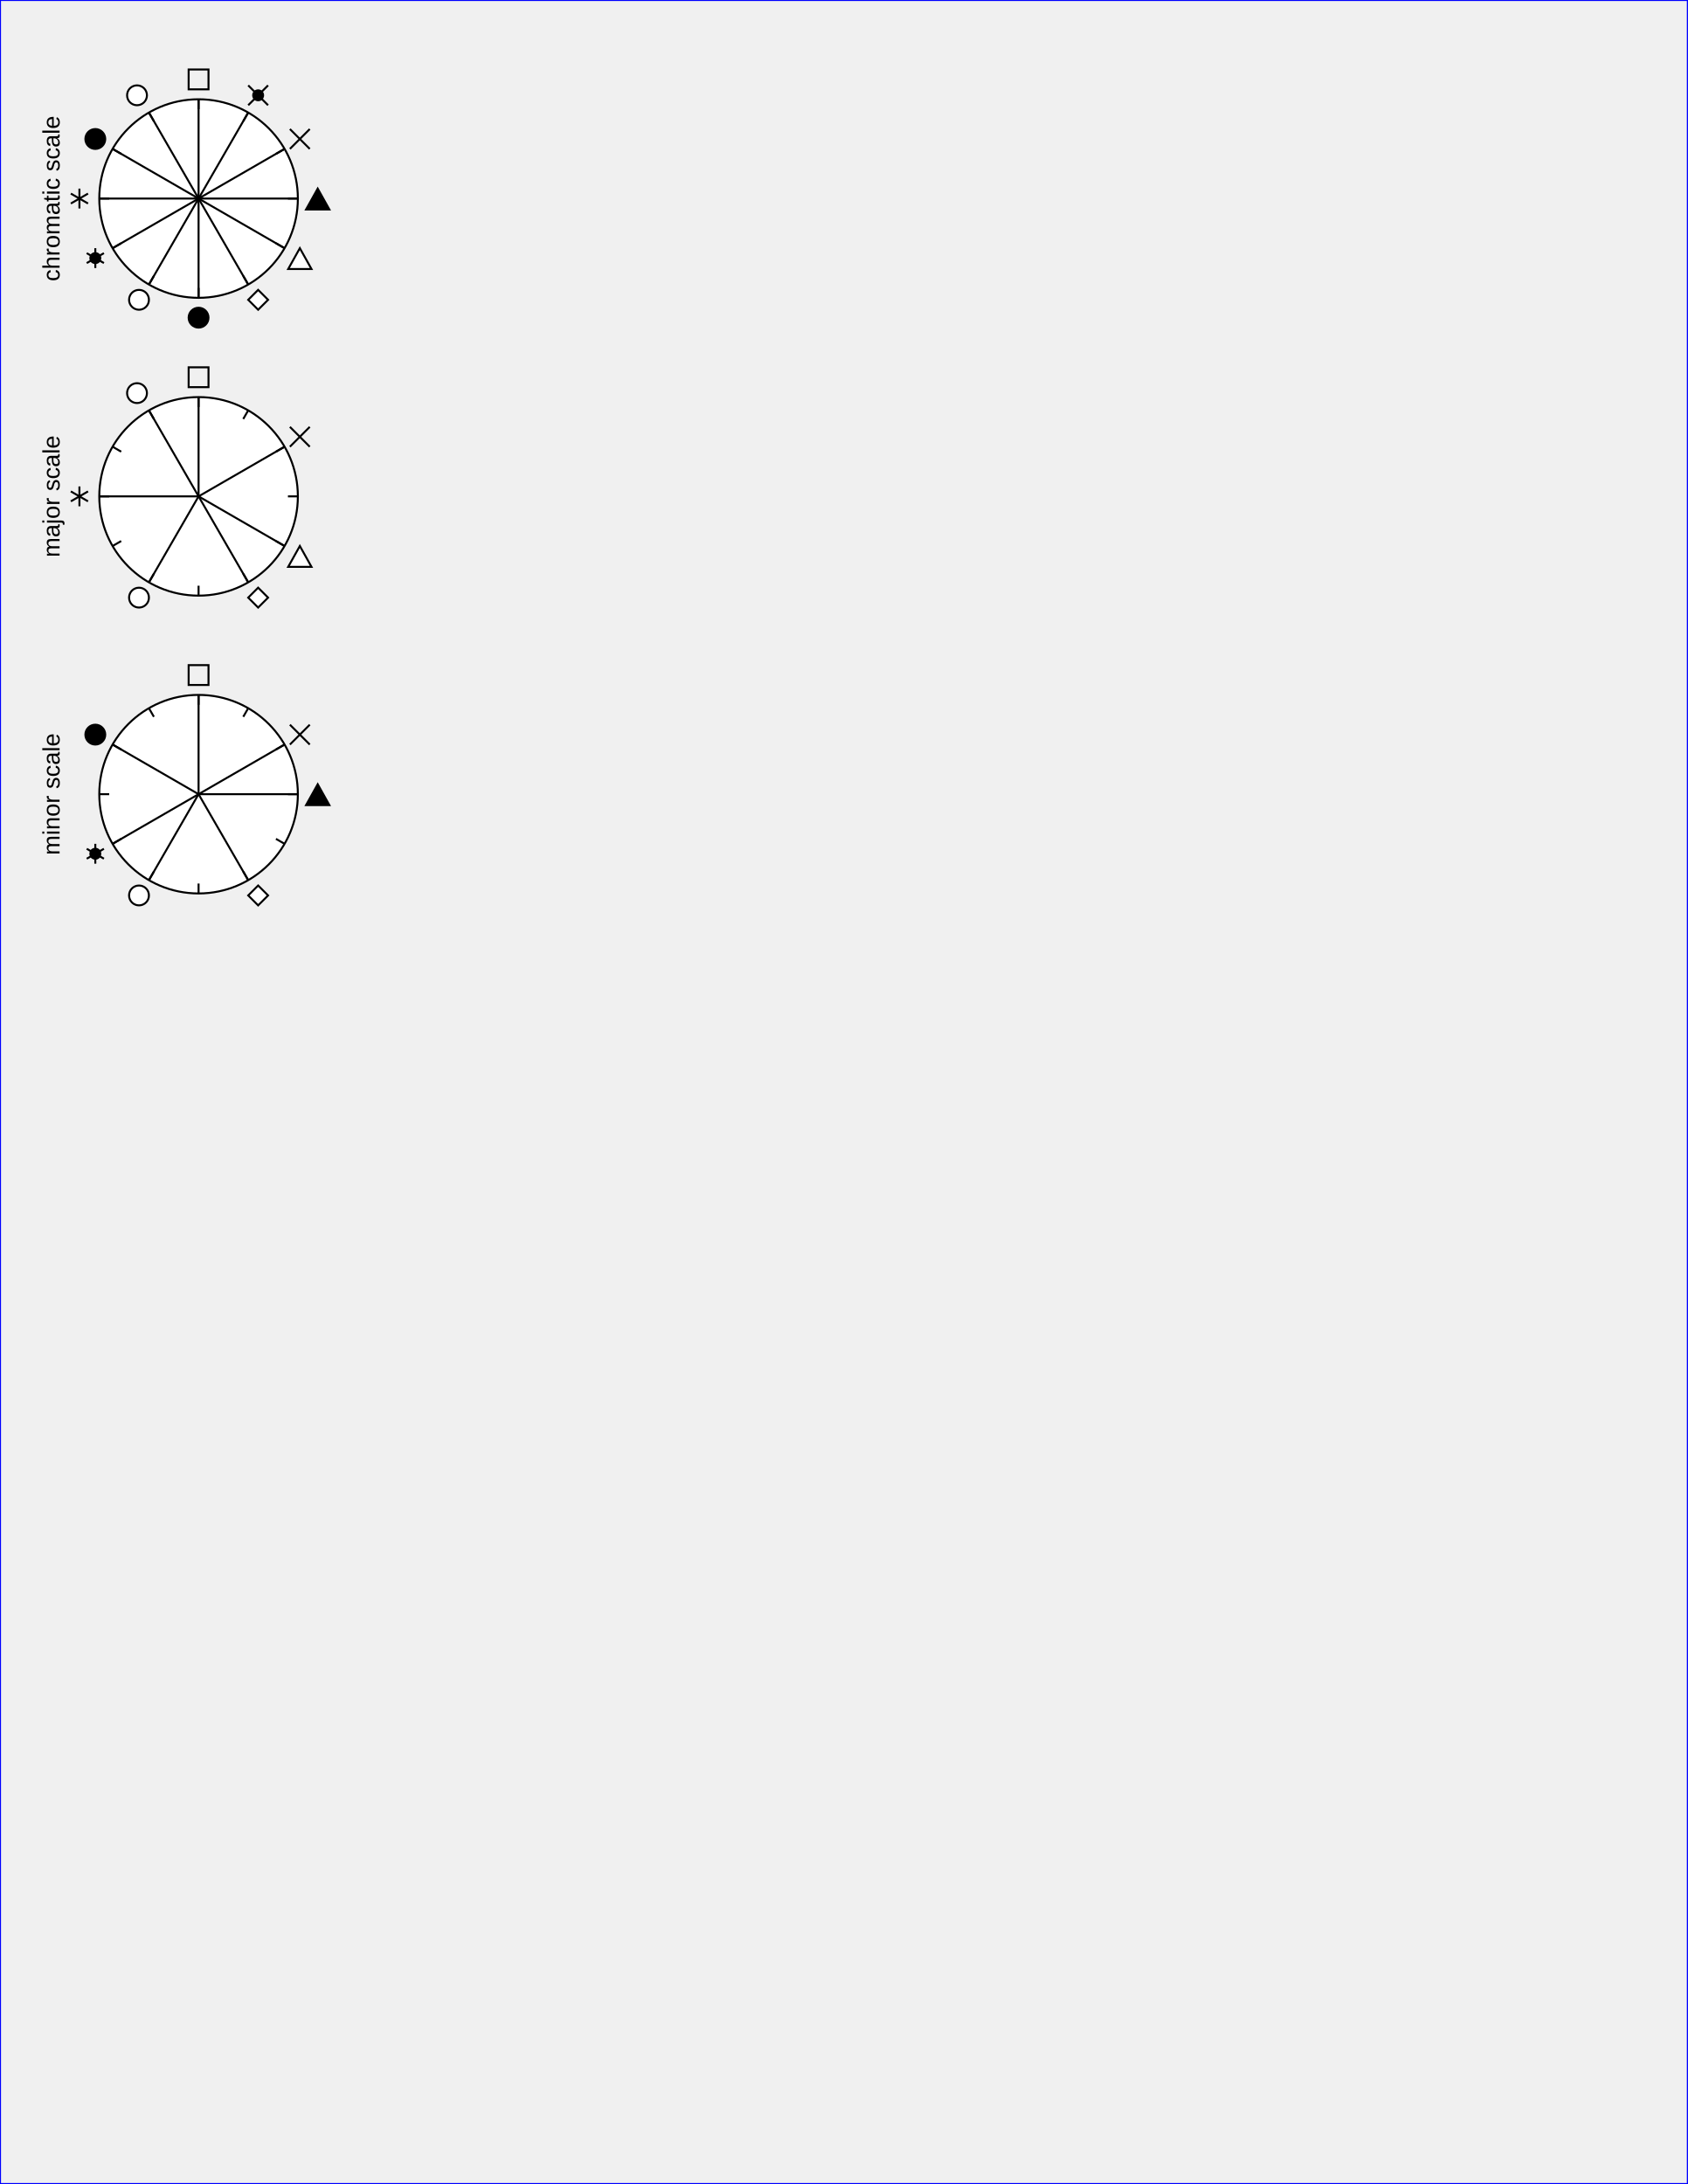
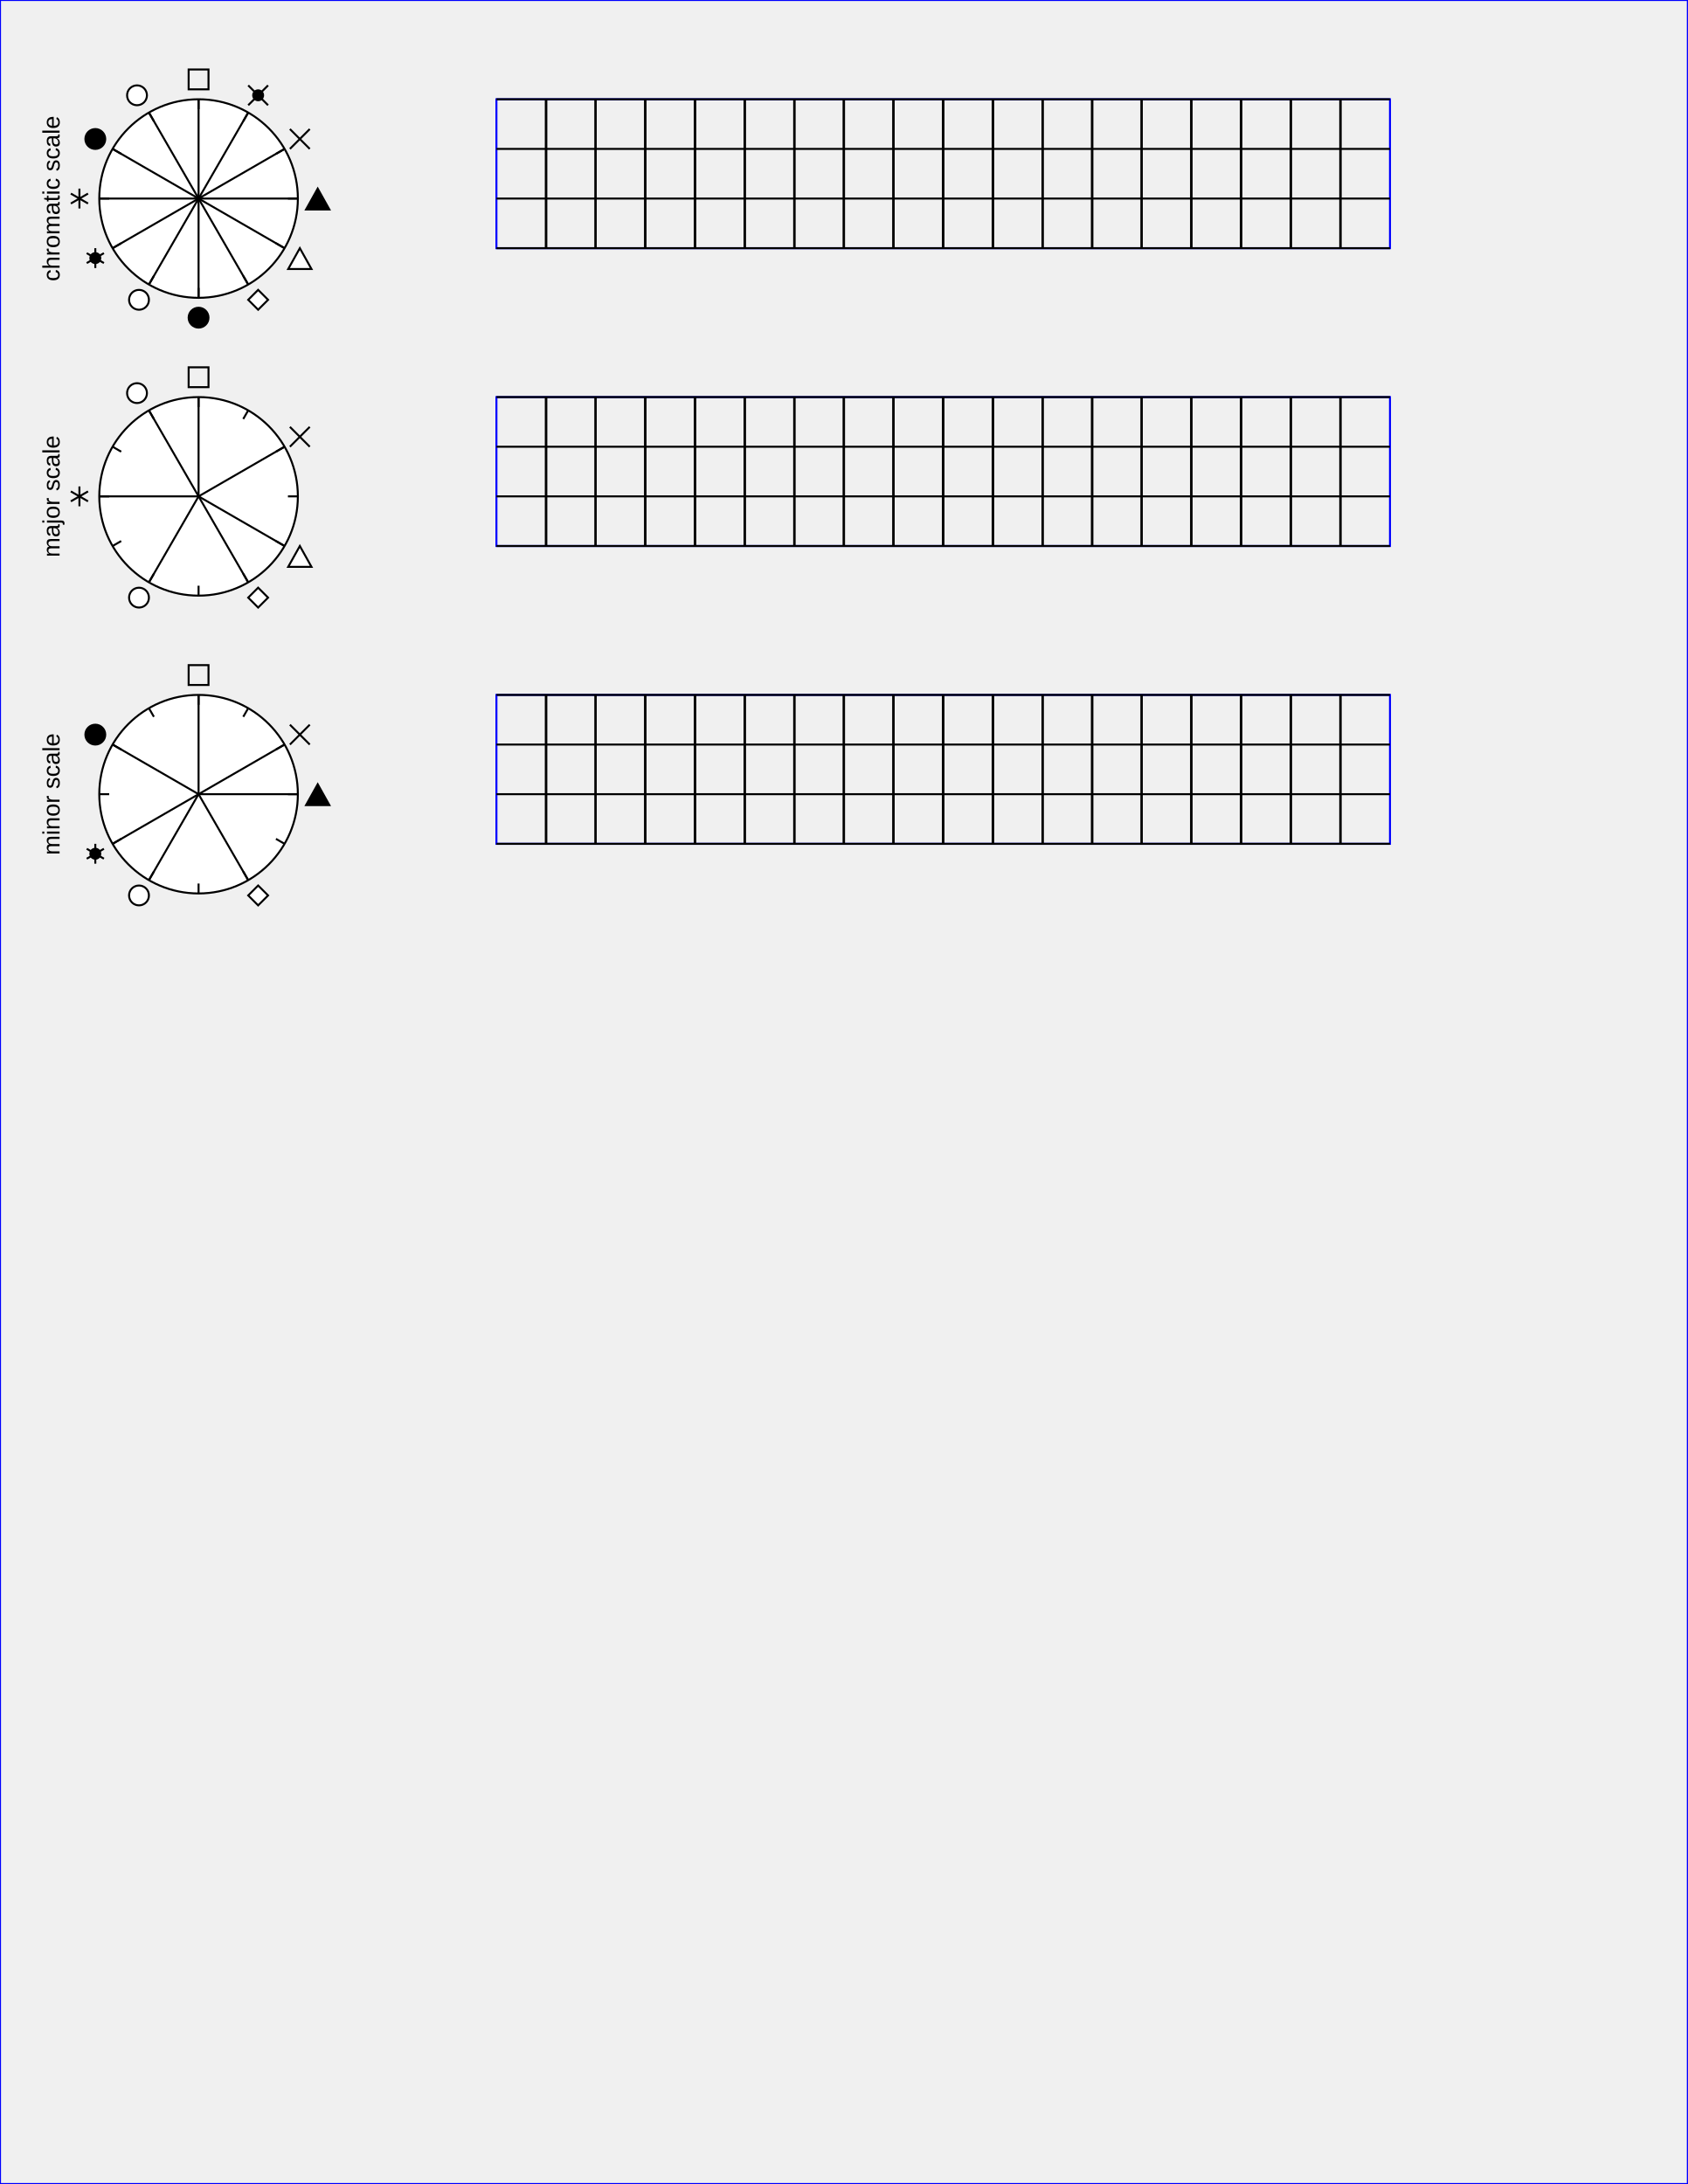
<svg xmlns="http://www.w3.org/2000/svg" version="1.1" width="850.0px" height="1100.0px" viewBox="0 0 850 1100">
  <g transform="translate(0,0) rotate(0.0) scale( 1.00 , 1.00 )">
    <rect width="850.0" height="1100.0" x="0" y="0" style="         fill:white;         stroke:blue;         stroke-width:1;         fill-opacity:0.00;         " />
    <g transform="translate(0,0) rotate(0.0) scale( 1.00 , 1.00 )">
      <ellipse cx="100" cy="100" rx="50.0" ry="50.0" style="           fill:white;           stroke:black;           stroke-width:1;           fill-opacity:1.00;           " />
      <line x1="100.0" x2="100.0" y1="55.0" y2="50.0" style="           stroke:black;           stroke-width:1;           stroke-opacity:1.0;           " />
      <line x1="122.5" x2="125.0" y1="61.029" y2="56.699" style="           stroke:black;           stroke-width:1;           stroke-opacity:1.0;           " />
      <line x1="138.971" x2="143.301" y1="77.5" y2="75.0" style="           stroke:black;           stroke-width:1;           stroke-opacity:1.0;           " />
      <line x1="145.0" x2="150.0" y1="100.0" y2="100.0" style="           stroke:black;           stroke-width:1;           stroke-opacity:1.0;           " />
      <line x1="138.971" x2="143.301" y1="122.5" y2="125.0" style="           stroke:black;           stroke-width:1;           stroke-opacity:1.0;           " />
      <line x1="122.5" x2="125.0" y1="138.971" y2="143.301" style="           stroke:black;           stroke-width:1;           stroke-opacity:1.0;           " />
      <line x1="100.0" x2="100.0" y1="145.0" y2="150.0" style="           stroke:black;           stroke-width:1;           stroke-opacity:1.0;           " />
      <line x1="77.5" x2="75" y1="138.971" y2="143.301" style="           stroke:black;           stroke-width:1;           stroke-opacity:1.0;           " />
      <line x1="61.029" x2="56.699" y1="122.5" y2="125.0" style="           stroke:black;           stroke-width:1;           stroke-opacity:1.0;           " />
      <line x1="55.0" x2="50.0" y1="100.0" y2="100.0" style="           stroke:black;           stroke-width:1;           stroke-opacity:1.0;           " />
      <line x1="61.029" x2="56.699" y1="77.5" y2="75.0" style="           stroke:black;           stroke-width:1;           stroke-opacity:1.0;           " />
      <line x1="77.5" x2="75" y1="61.029" y2="56.699" style="           stroke:black;           stroke-width:1;           stroke-opacity:1.0;           " />
      <line x1="100" x2="100.0" y1="100" y2="50.0" style="           stroke:black;           stroke-width:1;           stroke-opacity:1.0;           " />
      <g transform="translate(100,40) rotate(0.0) scale( 1.00 , 1.00 )">
        <rect width="10" height="10" x="-5.0" y="-5.0" style="             fill:white;             stroke:black;             stroke-width:1;             fill-opacity:0.00;             " />
      </g>
      <line x1="100" x2="125.0" y1="100" y2="56.699" style="           stroke:black;           stroke-width:1;           stroke-opacity:1.0;           " />
      <g transform="translate(130,48) rotate(0.0) scale( 1.00 , 1.00 )">
        <line x1="5.0" x2="-5.0" y1="5.0" y2="-5.0" style="             stroke:black;             stroke-width:1;             stroke-opacity:1.0;             " />
        <line x1="-5.0" x2="5.0" y1="5.0" y2="-5.0" style="             stroke:black;             stroke-width:1;             stroke-opacity:1.0;             " />
        <ellipse cx="0" cy="0" rx="2.5" ry="2.5" style="             fill:black;             stroke:black;             stroke-width:1;             fill-opacity:1.00;             " />
      </g>
      <line x1="100" x2="143.301" y1="100" y2="75.0" style="           stroke:black;           stroke-width:1;           stroke-opacity:1.0;           " />
      <g transform="translate(151,70) rotate(0.0) scale( 1.00 , 1.00 )">
        <line x1="5.0" x2="-5.0" y1="5.0" y2="-5.0" style="             stroke:black;             stroke-width:1;             stroke-opacity:1.0;             " />
        <line x1="-5.0" x2="5.0" y1="5.0" y2="-5.0" style="             stroke:black;             stroke-width:1;             stroke-opacity:1.0;             " />
      </g>
      <line x1="100" x2="150.0" y1="100" y2="100.0" style="           stroke:black;           stroke-width:1;           stroke-opacity:1.0;           " />
      <g transform="translate(160,100) rotate(0.0) scale( 1.00 , 1.00 )">
        <polygon points="0 , -5.0  5.866 , 5.5  -5.866 , 5.5  " style="             fill:black;             stroke:black;             stroke-width:1;             fill-opacity:1.00;             " />
      </g>
      <line x1="100" x2="143.301" y1="100" y2="125.0" style="           stroke:black;           stroke-width:1;           stroke-opacity:1.0;           " />
      <g transform="translate(151,130) rotate(0.0) scale( 1.00 , 1.00 )">
        <polygon points="0 , -5.0  5.866 , 5.5  -5.866 , 5.5  " style="             fill:white;             stroke:black;             stroke-width:1;             fill-opacity:1.00;             " />
      </g>
      <line x1="100" x2="125.0" y1="100" y2="143.301" style="           stroke:black;           stroke-width:1;           stroke-opacity:1.0;           " />
      <g transform="translate(130,151) rotate(0.0) scale( 1.00 , 1.00 )">
        <polygon points="5.0 , 0  0 , -5.0  -5.0 , 0  0 , 5.0  " style="             fill:white;             stroke:black;             stroke-width:1;             fill-opacity:1.00;             " />
      </g>
      <line x1="100" x2="100.0" y1="100" y2="150.0" style="           stroke:black;           stroke-width:1;           stroke-opacity:1.0;           " />
      <g transform="translate(100,160) rotate(0.0) scale( 1.00 , 1.00 )">
        <ellipse cx="0" cy="0" rx="5.0" ry="5.0" style="             fill:black;             stroke:black;             stroke-width:1;             fill-opacity:1.00;             " />
      </g>
      <line x1="100" x2="75" y1="100" y2="143.301" style="           stroke:black;           stroke-width:1;           stroke-opacity:1.0;           " />
      <g transform="translate(70,151) rotate(0.0) scale( 1.00 , 1.00 )">
        <ellipse cx="0" cy="0" rx="5.0" ry="5.0" style="             fill:white;             stroke:black;             stroke-width:1;             fill-opacity:1.00;             " />
      </g>
      <line x1="100" x2="56.699" y1="100" y2="125.0" style="           stroke:black;           stroke-width:1;           stroke-opacity:1.0;           " />
      <g transform="translate(48,130) rotate(0.0) scale( 1.00 , 1.00 )">
        <line x1="0" x2="0" y1="5.0" y2="-5.0" style="             stroke:black;             stroke-width:1;             stroke-opacity:1.0;             " />
        <line x1="4.33" x2="-4.33" y1="2.5" y2="-2.5" style="             stroke:black;             stroke-width:1;             stroke-opacity:1.0;             " />
        <line x1="-4.33" x2="4.33" y1="2.5" y2="-2.5" style="             stroke:black;             stroke-width:1;             stroke-opacity:1.0;             " />
        <ellipse cx="0" cy="0" rx="2.5" ry="2.5" style="             fill:black;             stroke:black;             stroke-width:1;             fill-opacity:1.00;             " />
      </g>
      <line x1="100" x2="50.0" y1="100" y2="100.0" style="           stroke:black;           stroke-width:1;           stroke-opacity:1.0;           " />
      <g transform="translate(40,100) rotate(0.0) scale( 1.00 , 1.00 )">
        <line x1="0" x2="0" y1="5.0" y2="-5.0" style="             stroke:black;             stroke-width:1;             stroke-opacity:1.0;             " />
        <line x1="4.33" x2="-4.33" y1="2.5" y2="-2.5" style="             stroke:black;             stroke-width:1;             stroke-opacity:1.0;             " />
        <line x1="-4.33" x2="4.33" y1="2.5" y2="-2.5" style="             stroke:black;             stroke-width:1;             stroke-opacity:1.0;             " />
      </g>
      <line x1="100" x2="56.699" y1="100" y2="75.0" style="           stroke:black;           stroke-width:1;           stroke-opacity:1.0;           " />
      <g transform="translate(48,70) rotate(0.0) scale( 1.00 , 1.00 )">
        <ellipse cx="0" cy="0" rx="5.0" ry="5.0" style="             fill:black;             stroke:black;             stroke-width:1;             fill-opacity:1.00;             " />
      </g>
      <line x1="100" x2="75" y1="100" y2="56.699" style="           stroke:black;           stroke-width:1;           stroke-opacity:1.0;           " />
      <g transform="translate(69,48) rotate(0.0) scale( 1.00 , 1.00 )">
        <ellipse cx="0" cy="0" rx="5.0" ry="5.0" style="             fill:white;             stroke:black;             stroke-width:1;             fill-opacity:1.00;             " />
      </g>
    </g>
+     <g transform="translate(250,50) rotate(0.0) scale( 1.00 , 1.00 )">
+       <rect width="450" height="75" x="0" y="0" style="           fill:white;           stroke:blue;           stroke-width:1;           fill-opacity:0.00;           " />
+       <line x1="0" x2="450" y1="0" y2="0" style="           stroke:black;           stroke-width:1;           stroke-opacity:1.0;           " />
+       <line x1="25" x2="25" y1="0" y2="75" style="           stroke:black;           stroke-width:1;           stroke-opacity:1.0;           " />
+       <line x1="50" x2="50" y1="0" y2="75" style="           stroke:black;           stroke-width:1;           stroke-opacity:1.0;           " />
+       <line x1="75" x2="75" y1="0" y2="75" style="           stroke:black;           stroke-width:1;           stroke-opacity:1.0;           " />
+       <line x1="100" x2="100" y1="0" y2="75" style="           stroke:black;           stroke-width:1;           stroke-opacity:1.0;           " />
+       <line x1="125" x2="125" y1="0" y2="75" style="           stroke:black;           stroke-width:1;           stroke-opacity:1.0;           " />
+       <line x1="150" x2="150" y1="0" y2="75" style="           stroke:black;           stroke-width:1;           stroke-opacity:1.0;           " />
+       <line x1="175" x2="175" y1="0" y2="75" style="           stroke:black;           stroke-width:1;           stroke-opacity:1.0;           " />
+       <line x1="200" x2="200" y1="0" y2="75" style="           stroke:black;           stroke-width:1;           stroke-opacity:1.0;           " />
+       <line x1="225" x2="225" y1="0" y2="75" style="           stroke:black;           stroke-width:1;           stroke-opacity:1.0;           " />
+       <line x1="250" x2="250" y1="0" y2="75" style="           stroke:black;           stroke-width:1;           stroke-opacity:1.0;           " />
+       <line x1="275" x2="275" y1="0" y2="75" style="           stroke:black;           stroke-width:1;           stroke-opacity:1.0;           " />
+       <line x1="300" x2="300" y1="0" y2="75" style="           stroke:black;           stroke-width:1;           stroke-opacity:1.0;           " />
+       <line x1="325" x2="325" y1="0" y2="75" style="           stroke:black;           stroke-width:1;           stroke-opacity:1.0;           " />
+       <line x1="350" x2="350" y1="0" y2="75" style="           stroke:black;           stroke-width:1;           stroke-opacity:1.0;           " />
+       <line x1="375" x2="375" y1="0" y2="75" style="           stroke:black;           stroke-width:1;           stroke-opacity:1.0;           " />
+       <line x1="400" x2="400" y1="0" y2="75" style="           stroke:black;           stroke-width:1;           stroke-opacity:1.0;           " />
+       <line x1="425" x2="425" y1="0" y2="75" style="           stroke:black;           stroke-width:1;           stroke-opacity:1.0;           " />
+       <line x1="0" x2="450" y1="25" y2="25" style="           stroke:black;           stroke-width:1;           stroke-opacity:1.0;           " />
+       <line x1="25" x2="25" y1="0" y2="75" style="           stroke:black;           stroke-width:1;           stroke-opacity:1.0;           " />
+       <line x1="50" x2="50" y1="0" y2="75" style="           stroke:black;           stroke-width:1;           stroke-opacity:1.0;           " />
+       <line x1="75" x2="75" y1="0" y2="75" style="           stroke:black;           stroke-width:1;           stroke-opacity:1.0;           " />
+       <line x1="100" x2="100" y1="0" y2="75" style="           stroke:black;           stroke-width:1;           stroke-opacity:1.0;           " />
+       <line x1="125" x2="125" y1="0" y2="75" style="           stroke:black;           stroke-width:1;           stroke-opacity:1.0;           " />
+       <line x1="150" x2="150" y1="0" y2="75" style="           stroke:black;           stroke-width:1;           stroke-opacity:1.0;           " />
+       <line x1="175" x2="175" y1="0" y2="75" style="           stroke:black;           stroke-width:1;           stroke-opacity:1.0;           " />
+       <line x1="200" x2="200" y1="0" y2="75" style="           stroke:black;           stroke-width:1;           stroke-opacity:1.0;           " />
+       <line x1="225" x2="225" y1="0" y2="75" style="           stroke:black;           stroke-width:1;           stroke-opacity:1.0;           " />
+       <line x1="250" x2="250" y1="0" y2="75" style="           stroke:black;           stroke-width:1;           stroke-opacity:1.0;           " />
+       <line x1="275" x2="275" y1="0" y2="75" style="           stroke:black;           stroke-width:1;           stroke-opacity:1.0;           " />
+       <line x1="300" x2="300" y1="0" y2="75" style="           stroke:black;           stroke-width:1;           stroke-opacity:1.0;           " />
+       <line x1="325" x2="325" y1="0" y2="75" style="           stroke:black;           stroke-width:1;           stroke-opacity:1.0;           " />
+       <line x1="350" x2="350" y1="0" y2="75" style="           stroke:black;           stroke-width:1;           stroke-opacity:1.0;           " />
+       <line x1="375" x2="375" y1="0" y2="75" style="           stroke:black;           stroke-width:1;           stroke-opacity:1.0;           " />
+       <line x1="400" x2="400" y1="0" y2="75" style="           stroke:black;           stroke-width:1;           stroke-opacity:1.0;           " />
+       <line x1="425" x2="425" y1="0" y2="75" style="           stroke:black;           stroke-width:1;           stroke-opacity:1.0;           " />
+       <line x1="0" x2="450" y1="50" y2="50" style="           stroke:black;           stroke-width:1;           stroke-opacity:1.0;           " />
+       <line x1="25" x2="25" y1="0" y2="75" style="           stroke:black;           stroke-width:1;           stroke-opacity:1.0;           " />
+       <line x1="50" x2="50" y1="0" y2="75" style="           stroke:black;           stroke-width:1;           stroke-opacity:1.0;           " />
+       <line x1="75" x2="75" y1="0" y2="75" style="           stroke:black;           stroke-width:1;           stroke-opacity:1.0;           " />
+       <line x1="100" x2="100" y1="0" y2="75" style="           stroke:black;           stroke-width:1;           stroke-opacity:1.0;           " />
+       <line x1="125" x2="125" y1="0" y2="75" style="           stroke:black;           stroke-width:1;           stroke-opacity:1.0;           " />
+       <line x1="150" x2="150" y1="0" y2="75" style="           stroke:black;           stroke-width:1;           stroke-opacity:1.0;           " />
+       <line x1="175" x2="175" y1="0" y2="75" style="           stroke:black;           stroke-width:1;           stroke-opacity:1.0;           " />
+       <line x1="200" x2="200" y1="0" y2="75" style="           stroke:black;           stroke-width:1;           stroke-opacity:1.0;           " />
+       <line x1="225" x2="225" y1="0" y2="75" style="           stroke:black;           stroke-width:1;           stroke-opacity:1.0;           " />
+       <line x1="250" x2="250" y1="0" y2="75" style="           stroke:black;           stroke-width:1;           stroke-opacity:1.0;           " />
+       <line x1="275" x2="275" y1="0" y2="75" style="           stroke:black;           stroke-width:1;           stroke-opacity:1.0;           " />
+       <line x1="300" x2="300" y1="0" y2="75" style="           stroke:black;           stroke-width:1;           stroke-opacity:1.0;           " />
+       <line x1="325" x2="325" y1="0" y2="75" style="           stroke:black;           stroke-width:1;           stroke-opacity:1.0;           " />
+       <line x1="350" x2="350" y1="0" y2="75" style="           stroke:black;           stroke-width:1;           stroke-opacity:1.0;           " />
+       <line x1="375" x2="375" y1="0" y2="75" style="           stroke:black;           stroke-width:1;           stroke-opacity:1.0;           " />
+       <line x1="400" x2="400" y1="0" y2="75" style="           stroke:black;           stroke-width:1;           stroke-opacity:1.0;           " />
+       <line x1="425" x2="425" y1="0" y2="75" style="           stroke:black;           stroke-width:1;           stroke-opacity:1.0;           " />
+       <line x1="0" x2="450" y1="75" y2="75" style="           stroke:black;           stroke-width:1;           stroke-opacity:1.0;           " />
+       <line x1="25" x2="25" y1="0" y2="75" style="           stroke:black;           stroke-width:1;           stroke-opacity:1.0;           " />
+       <line x1="50" x2="50" y1="0" y2="75" style="           stroke:black;           stroke-width:1;           stroke-opacity:1.0;           " />
+       <line x1="75" x2="75" y1="0" y2="75" style="           stroke:black;           stroke-width:1;           stroke-opacity:1.0;           " />
+       <line x1="100" x2="100" y1="0" y2="75" style="           stroke:black;           stroke-width:1;           stroke-opacity:1.0;           " />
+       <line x1="125" x2="125" y1="0" y2="75" style="           stroke:black;           stroke-width:1;           stroke-opacity:1.0;           " />
+       <line x1="150" x2="150" y1="0" y2="75" style="           stroke:black;           stroke-width:1;           stroke-opacity:1.0;           " />
+       <line x1="175" x2="175" y1="0" y2="75" style="           stroke:black;           stroke-width:1;           stroke-opacity:1.0;           " />
+       <line x1="200" x2="200" y1="0" y2="75" style="           stroke:black;           stroke-width:1;           stroke-opacity:1.0;           " />
+       <line x1="225" x2="225" y1="0" y2="75" style="           stroke:black;           stroke-width:1;           stroke-opacity:1.0;           " />
+       <line x1="250" x2="250" y1="0" y2="75" style="           stroke:black;           stroke-width:1;           stroke-opacity:1.0;           " />
+       <line x1="275" x2="275" y1="0" y2="75" style="           stroke:black;           stroke-width:1;           stroke-opacity:1.0;           " />
+       <line x1="300" x2="300" y1="0" y2="75" style="           stroke:black;           stroke-width:1;           stroke-opacity:1.0;           " />
+       <line x1="325" x2="325" y1="0" y2="75" style="           stroke:black;           stroke-width:1;           stroke-opacity:1.0;           " />
+       <line x1="350" x2="350" y1="0" y2="75" style="           stroke:black;           stroke-width:1;           stroke-opacity:1.0;           " />
+       <line x1="375" x2="375" y1="0" y2="75" style="           stroke:black;           stroke-width:1;           stroke-opacity:1.0;           " />
+       <line x1="400" x2="400" y1="0" y2="75" style="           stroke:black;           stroke-width:1;           stroke-opacity:1.0;           " />
+       <line x1="425" x2="425" y1="0" y2="75" style="           stroke:black;           stroke-width:1;           stroke-opacity:1.0;           " />
+     </g>
    <text x="0" y="0" transform="translate(30.00,100.00) rotate(270.00)" style="         font-family:Arial;         font-size:12px;         fill:black;         text-anchor:middle;         ">
      chromatic scale
    </text>
    <g transform="translate(0,0) rotate(0.0) scale( 1.00 , 1.00 )">
      <ellipse cx="100" cy="250.0" rx="50.0" ry="50.0" style="           fill:white;           stroke:black;           stroke-width:1;           fill-opacity:1.00;           " />
      <line x1="100.0" x2="100.0" y1="205.0" y2="200.0" style="           stroke:black;           stroke-width:1;           stroke-opacity:1.0;           " />
      <line x1="122.5" x2="125.0" y1="211.029" y2="206.699" style="           stroke:black;           stroke-width:1;           stroke-opacity:1.0;           " />
      <line x1="138.971" x2="143.301" y1="227.5" y2="225.0" style="           stroke:black;           stroke-width:1;           stroke-opacity:1.0;           " />
      <line x1="145.0" x2="150.0" y1="250.0" y2="250.0" style="           stroke:black;           stroke-width:1;           stroke-opacity:1.0;           " />
      <line x1="138.971" x2="143.301" y1="272.5" y2="275.0" style="           stroke:black;           stroke-width:1;           stroke-opacity:1.0;           " />
      <line x1="122.5" x2="125.0" y1="288.971" y2="293.301" style="           stroke:black;           stroke-width:1;           stroke-opacity:1.0;           " />
      <line x1="100.0" x2="100.0" y1="295.0" y2="300.0" style="           stroke:black;           stroke-width:1;           stroke-opacity:1.0;           " />
      <line x1="77.5" x2="75" y1="288.971" y2="293.301" style="           stroke:black;           stroke-width:1;           stroke-opacity:1.0;           " />
      <line x1="61.029" x2="56.699" y1="272.5" y2="275.0" style="           stroke:black;           stroke-width:1;           stroke-opacity:1.0;           " />
      <line x1="55.0" x2="50.0" y1="250.0" y2="250.0" style="           stroke:black;           stroke-width:1;           stroke-opacity:1.0;           " />
      <line x1="61.029" x2="56.699" y1="227.5" y2="225.0" style="           stroke:black;           stroke-width:1;           stroke-opacity:1.0;           " />
      <line x1="77.5" x2="75" y1="211.029" y2="206.699" style="           stroke:black;           stroke-width:1;           stroke-opacity:1.0;           " />
      <line x1="100" x2="100.0" y1="250.0" y2="200.0" style="           stroke:black;           stroke-width:1;           stroke-opacity:1.0;           " />
      <g transform="translate(100,190) rotate(0.0) scale( 1.00 , 1.00 )">
        <rect width="10" height="10" x="-5.0" y="-5.0" style="             fill:white;             stroke:black;             stroke-width:1;             fill-opacity:0.00;             " />
      </g>
      <line x1="100" x2="143.301" y1="250.0" y2="225.0" style="           stroke:black;           stroke-width:1;           stroke-opacity:1.0;           " />
      <g transform="translate(151,220) rotate(0.0) scale( 1.00 , 1.00 )">
        <line x1="5.0" x2="-5.0" y1="5.0" y2="-5.0" style="             stroke:black;             stroke-width:1;             stroke-opacity:1.0;             " />
        <line x1="-5.0" x2="5.0" y1="5.0" y2="-5.0" style="             stroke:black;             stroke-width:1;             stroke-opacity:1.0;             " />
      </g>
      <line x1="100" x2="143.301" y1="250.0" y2="275.0" style="           stroke:black;           stroke-width:1;           stroke-opacity:1.0;           " />
      <g transform="translate(151,280) rotate(0.0) scale( 1.00 , 1.00 )">
        <polygon points="0 , -5.0  5.866 , 5.5  -5.866 , 5.5  " style="             fill:white;             stroke:black;             stroke-width:1;             fill-opacity:1.00;             " />
      </g>
      <line x1="100" x2="125.0" y1="250.0" y2="293.301" style="           stroke:black;           stroke-width:1;           stroke-opacity:1.0;           " />
      <g transform="translate(130,301) rotate(0.0) scale( 1.00 , 1.00 )">
        <polygon points="5.0 , 0  0 , -5.0  -5.0 , 0  0 , 5.0  " style="             fill:white;             stroke:black;             stroke-width:1;             fill-opacity:1.00;             " />
      </g>
      <line x1="100" x2="75" y1="250.0" y2="293.301" style="           stroke:black;           stroke-width:1;           stroke-opacity:1.0;           " />
      <g transform="translate(70,301) rotate(0.0) scale( 1.00 , 1.00 )">
        <ellipse cx="0" cy="0" rx="5.0" ry="5.0" style="             fill:white;             stroke:black;             stroke-width:1;             fill-opacity:1.00;             " />
      </g>
      <line x1="100" x2="50.0" y1="250.0" y2="250.0" style="           stroke:black;           stroke-width:1;           stroke-opacity:1.0;           " />
      <g transform="translate(40,250) rotate(0.0) scale( 1.00 , 1.00 )">
        <line x1="0" x2="0" y1="5.0" y2="-5.0" style="             stroke:black;             stroke-width:1;             stroke-opacity:1.0;             " />
        <line x1="4.33" x2="-4.33" y1="2.5" y2="-2.5" style="             stroke:black;             stroke-width:1;             stroke-opacity:1.0;             " />
        <line x1="-4.33" x2="4.33" y1="2.5" y2="-2.5" style="             stroke:black;             stroke-width:1;             stroke-opacity:1.0;             " />
      </g>
      <line x1="100" x2="75" y1="250.0" y2="206.699" style="           stroke:black;           stroke-width:1;           stroke-opacity:1.0;           " />
      <g transform="translate(69,198) rotate(0.0) scale( 1.00 , 1.00 )">
        <ellipse cx="0" cy="0" rx="5.0" ry="5.0" style="             fill:white;             stroke:black;             stroke-width:1;             fill-opacity:1.00;             " />
      </g>
    </g>
+     <g transform="translate(250,200) rotate(0.0) scale( 1.00 , 1.00 )">
+       <rect width="450" height="75" x="0" y="0" style="           fill:white;           stroke:blue;           stroke-width:1;           fill-opacity:0.00;           " />
+       <line x1="0" x2="450" y1="0" y2="0" style="           stroke:black;           stroke-width:1;           stroke-opacity:1.0;           " />
+       <line x1="25" x2="25" y1="0" y2="75" style="           stroke:black;           stroke-width:1;           stroke-opacity:1.0;           " />
+       <line x1="50" x2="50" y1="0" y2="75" style="           stroke:black;           stroke-width:1;           stroke-opacity:1.0;           " />
+       <line x1="75" x2="75" y1="0" y2="75" style="           stroke:black;           stroke-width:1;           stroke-opacity:1.0;           " />
+       <line x1="100" x2="100" y1="0" y2="75" style="           stroke:black;           stroke-width:1;           stroke-opacity:1.0;           " />
+       <line x1="125" x2="125" y1="0" y2="75" style="           stroke:black;           stroke-width:1;           stroke-opacity:1.0;           " />
+       <line x1="150" x2="150" y1="0" y2="75" style="           stroke:black;           stroke-width:1;           stroke-opacity:1.0;           " />
+       <line x1="175" x2="175" y1="0" y2="75" style="           stroke:black;           stroke-width:1;           stroke-opacity:1.0;           " />
+       <line x1="200" x2="200" y1="0" y2="75" style="           stroke:black;           stroke-width:1;           stroke-opacity:1.0;           " />
+       <line x1="225" x2="225" y1="0" y2="75" style="           stroke:black;           stroke-width:1;           stroke-opacity:1.0;           " />
+       <line x1="250" x2="250" y1="0" y2="75" style="           stroke:black;           stroke-width:1;           stroke-opacity:1.0;           " />
+       <line x1="275" x2="275" y1="0" y2="75" style="           stroke:black;           stroke-width:1;           stroke-opacity:1.0;           " />
+       <line x1="300" x2="300" y1="0" y2="75" style="           stroke:black;           stroke-width:1;           stroke-opacity:1.0;           " />
+       <line x1="325" x2="325" y1="0" y2="75" style="           stroke:black;           stroke-width:1;           stroke-opacity:1.0;           " />
+       <line x1="350" x2="350" y1="0" y2="75" style="           stroke:black;           stroke-width:1;           stroke-opacity:1.0;           " />
+       <line x1="375" x2="375" y1="0" y2="75" style="           stroke:black;           stroke-width:1;           stroke-opacity:1.0;           " />
+       <line x1="400" x2="400" y1="0" y2="75" style="           stroke:black;           stroke-width:1;           stroke-opacity:1.0;           " />
+       <line x1="425" x2="425" y1="0" y2="75" style="           stroke:black;           stroke-width:1;           stroke-opacity:1.0;           " />
+       <line x1="0" x2="450" y1="25" y2="25" style="           stroke:black;           stroke-width:1;           stroke-opacity:1.0;           " />
+       <line x1="25" x2="25" y1="0" y2="75" style="           stroke:black;           stroke-width:1;           stroke-opacity:1.0;           " />
+       <line x1="50" x2="50" y1="0" y2="75" style="           stroke:black;           stroke-width:1;           stroke-opacity:1.0;           " />
+       <line x1="75" x2="75" y1="0" y2="75" style="           stroke:black;           stroke-width:1;           stroke-opacity:1.0;           " />
+       <line x1="100" x2="100" y1="0" y2="75" style="           stroke:black;           stroke-width:1;           stroke-opacity:1.0;           " />
+       <line x1="125" x2="125" y1="0" y2="75" style="           stroke:black;           stroke-width:1;           stroke-opacity:1.0;           " />
+       <line x1="150" x2="150" y1="0" y2="75" style="           stroke:black;           stroke-width:1;           stroke-opacity:1.0;           " />
+       <line x1="175" x2="175" y1="0" y2="75" style="           stroke:black;           stroke-width:1;           stroke-opacity:1.0;           " />
+       <line x1="200" x2="200" y1="0" y2="75" style="           stroke:black;           stroke-width:1;           stroke-opacity:1.0;           " />
+       <line x1="225" x2="225" y1="0" y2="75" style="           stroke:black;           stroke-width:1;           stroke-opacity:1.0;           " />
+       <line x1="250" x2="250" y1="0" y2="75" style="           stroke:black;           stroke-width:1;           stroke-opacity:1.0;           " />
+       <line x1="275" x2="275" y1="0" y2="75" style="           stroke:black;           stroke-width:1;           stroke-opacity:1.0;           " />
+       <line x1="300" x2="300" y1="0" y2="75" style="           stroke:black;           stroke-width:1;           stroke-opacity:1.0;           " />
+       <line x1="325" x2="325" y1="0" y2="75" style="           stroke:black;           stroke-width:1;           stroke-opacity:1.0;           " />
+       <line x1="350" x2="350" y1="0" y2="75" style="           stroke:black;           stroke-width:1;           stroke-opacity:1.0;           " />
+       <line x1="375" x2="375" y1="0" y2="75" style="           stroke:black;           stroke-width:1;           stroke-opacity:1.0;           " />
+       <line x1="400" x2="400" y1="0" y2="75" style="           stroke:black;           stroke-width:1;           stroke-opacity:1.0;           " />
+       <line x1="425" x2="425" y1="0" y2="75" style="           stroke:black;           stroke-width:1;           stroke-opacity:1.0;           " />
+       <line x1="0" x2="450" y1="50" y2="50" style="           stroke:black;           stroke-width:1;           stroke-opacity:1.0;           " />
+       <line x1="25" x2="25" y1="0" y2="75" style="           stroke:black;           stroke-width:1;           stroke-opacity:1.0;           " />
+       <line x1="50" x2="50" y1="0" y2="75" style="           stroke:black;           stroke-width:1;           stroke-opacity:1.0;           " />
+       <line x1="75" x2="75" y1="0" y2="75" style="           stroke:black;           stroke-width:1;           stroke-opacity:1.0;           " />
+       <line x1="100" x2="100" y1="0" y2="75" style="           stroke:black;           stroke-width:1;           stroke-opacity:1.0;           " />
+       <line x1="125" x2="125" y1="0" y2="75" style="           stroke:black;           stroke-width:1;           stroke-opacity:1.0;           " />
+       <line x1="150" x2="150" y1="0" y2="75" style="           stroke:black;           stroke-width:1;           stroke-opacity:1.0;           " />
+       <line x1="175" x2="175" y1="0" y2="75" style="           stroke:black;           stroke-width:1;           stroke-opacity:1.0;           " />
+       <line x1="200" x2="200" y1="0" y2="75" style="           stroke:black;           stroke-width:1;           stroke-opacity:1.0;           " />
+       <line x1="225" x2="225" y1="0" y2="75" style="           stroke:black;           stroke-width:1;           stroke-opacity:1.0;           " />
+       <line x1="250" x2="250" y1="0" y2="75" style="           stroke:black;           stroke-width:1;           stroke-opacity:1.0;           " />
+       <line x1="275" x2="275" y1="0" y2="75" style="           stroke:black;           stroke-width:1;           stroke-opacity:1.0;           " />
+       <line x1="300" x2="300" y1="0" y2="75" style="           stroke:black;           stroke-width:1;           stroke-opacity:1.0;           " />
+       <line x1="325" x2="325" y1="0" y2="75" style="           stroke:black;           stroke-width:1;           stroke-opacity:1.0;           " />
+       <line x1="350" x2="350" y1="0" y2="75" style="           stroke:black;           stroke-width:1;           stroke-opacity:1.0;           " />
+       <line x1="375" x2="375" y1="0" y2="75" style="           stroke:black;           stroke-width:1;           stroke-opacity:1.0;           " />
+       <line x1="400" x2="400" y1="0" y2="75" style="           stroke:black;           stroke-width:1;           stroke-opacity:1.0;           " />
+       <line x1="425" x2="425" y1="0" y2="75" style="           stroke:black;           stroke-width:1;           stroke-opacity:1.0;           " />
+       <line x1="0" x2="450" y1="75" y2="75" style="           stroke:black;           stroke-width:1;           stroke-opacity:1.0;           " />
+       <line x1="25" x2="25" y1="0" y2="75" style="           stroke:black;           stroke-width:1;           stroke-opacity:1.0;           " />
+       <line x1="50" x2="50" y1="0" y2="75" style="           stroke:black;           stroke-width:1;           stroke-opacity:1.0;           " />
+       <line x1="75" x2="75" y1="0" y2="75" style="           stroke:black;           stroke-width:1;           stroke-opacity:1.0;           " />
+       <line x1="100" x2="100" y1="0" y2="75" style="           stroke:black;           stroke-width:1;           stroke-opacity:1.0;           " />
+       <line x1="125" x2="125" y1="0" y2="75" style="           stroke:black;           stroke-width:1;           stroke-opacity:1.0;           " />
+       <line x1="150" x2="150" y1="0" y2="75" style="           stroke:black;           stroke-width:1;           stroke-opacity:1.0;           " />
+       <line x1="175" x2="175" y1="0" y2="75" style="           stroke:black;           stroke-width:1;           stroke-opacity:1.0;           " />
+       <line x1="200" x2="200" y1="0" y2="75" style="           stroke:black;           stroke-width:1;           stroke-opacity:1.0;           " />
+       <line x1="225" x2="225" y1="0" y2="75" style="           stroke:black;           stroke-width:1;           stroke-opacity:1.0;           " />
+       <line x1="250" x2="250" y1="0" y2="75" style="           stroke:black;           stroke-width:1;           stroke-opacity:1.0;           " />
+       <line x1="275" x2="275" y1="0" y2="75" style="           stroke:black;           stroke-width:1;           stroke-opacity:1.0;           " />
+       <line x1="300" x2="300" y1="0" y2="75" style="           stroke:black;           stroke-width:1;           stroke-opacity:1.0;           " />
+       <line x1="325" x2="325" y1="0" y2="75" style="           stroke:black;           stroke-width:1;           stroke-opacity:1.0;           " />
+       <line x1="350" x2="350" y1="0" y2="75" style="           stroke:black;           stroke-width:1;           stroke-opacity:1.0;           " />
+       <line x1="375" x2="375" y1="0" y2="75" style="           stroke:black;           stroke-width:1;           stroke-opacity:1.0;           " />
+       <line x1="400" x2="400" y1="0" y2="75" style="           stroke:black;           stroke-width:1;           stroke-opacity:1.0;           " />
+       <line x1="425" x2="425" y1="0" y2="75" style="           stroke:black;           stroke-width:1;           stroke-opacity:1.0;           " />
+     </g>
    <text x="0" y="0" transform="translate(30.00,250.00) rotate(270.00)" style="         font-family:Arial;         font-size:12px;         fill:black;         text-anchor:middle;         ">
      major scale
    </text>
    <g transform="translate(0,0) rotate(0.0) scale( 1.00 , 1.00 )">
      <ellipse cx="100" cy="400.0" rx="50.0" ry="50.0" style="           fill:white;           stroke:black;           stroke-width:1;           fill-opacity:1.00;           " />
      <line x1="100.0" x2="100.0" y1="355.0" y2="350.0" style="           stroke:black;           stroke-width:1;           stroke-opacity:1.0;           " />
      <line x1="122.5" x2="125.0" y1="361.029" y2="356.699" style="           stroke:black;           stroke-width:1;           stroke-opacity:1.0;           " />
      <line x1="138.971" x2="143.301" y1="377.5" y2="375.0" style="           stroke:black;           stroke-width:1;           stroke-opacity:1.0;           " />
      <line x1="145.0" x2="150.0" y1="400.0" y2="400.0" style="           stroke:black;           stroke-width:1;           stroke-opacity:1.0;           " />
      <line x1="138.971" x2="143.301" y1="422.5" y2="425.0" style="           stroke:black;           stroke-width:1;           stroke-opacity:1.0;           " />
      <line x1="122.5" x2="125.0" y1="438.971" y2="443.301" style="           stroke:black;           stroke-width:1;           stroke-opacity:1.0;           " />
      <line x1="100.0" x2="100.0" y1="445.0" y2="450.0" style="           stroke:black;           stroke-width:1;           stroke-opacity:1.0;           " />
      <line x1="77.5" x2="75" y1="438.971" y2="443.301" style="           stroke:black;           stroke-width:1;           stroke-opacity:1.0;           " />
      <line x1="61.029" x2="56.699" y1="422.5" y2="425.0" style="           stroke:black;           stroke-width:1;           stroke-opacity:1.0;           " />
      <line x1="55.0" x2="50.0" y1="400.0" y2="400.0" style="           stroke:black;           stroke-width:1;           stroke-opacity:1.0;           " />
      <line x1="61.029" x2="56.699" y1="377.5" y2="375.0" style="           stroke:black;           stroke-width:1;           stroke-opacity:1.0;           " />
      <line x1="77.5" x2="75" y1="361.029" y2="356.699" style="           stroke:black;           stroke-width:1;           stroke-opacity:1.0;           " />
      <line x1="100" x2="100.0" y1="400.0" y2="350.0" style="           stroke:black;           stroke-width:1;           stroke-opacity:1.0;           " />
      <g transform="translate(100,340) rotate(0.0) scale( 1.00 , 1.00 )">
        <rect width="10" height="10" x="-5.0" y="-5.0" style="             fill:white;             stroke:black;             stroke-width:1;             fill-opacity:0.00;             " />
      </g>
      <line x1="100" x2="143.301" y1="400.0" y2="375.0" style="           stroke:black;           stroke-width:1;           stroke-opacity:1.0;           " />
      <g transform="translate(151,370) rotate(0.0) scale( 1.00 , 1.00 )">
        <line x1="5.0" x2="-5.0" y1="5.0" y2="-5.0" style="             stroke:black;             stroke-width:1;             stroke-opacity:1.0;             " />
        <line x1="-5.0" x2="5.0" y1="5.0" y2="-5.0" style="             stroke:black;             stroke-width:1;             stroke-opacity:1.0;             " />
      </g>
      <line x1="100" x2="150.0" y1="400.0" y2="400.0" style="           stroke:black;           stroke-width:1;           stroke-opacity:1.0;           " />
      <g transform="translate(160,400) rotate(0.0) scale( 1.00 , 1.00 )">
        <polygon points="0 , -5.0  5.866 , 5.5  -5.866 , 5.5  " style="             fill:black;             stroke:black;             stroke-width:1;             fill-opacity:1.00;             " />
      </g>
      <line x1="100" x2="125.0" y1="400.0" y2="443.301" style="           stroke:black;           stroke-width:1;           stroke-opacity:1.0;           " />
      <g transform="translate(130,451) rotate(0.0) scale( 1.00 , 1.00 )">
        <polygon points="5.0 , 0  0 , -5.0  -5.0 , 0  0 , 5.0  " style="             fill:white;             stroke:black;             stroke-width:1;             fill-opacity:1.00;             " />
      </g>
      <line x1="100" x2="75" y1="400.0" y2="443.301" style="           stroke:black;           stroke-width:1;           stroke-opacity:1.0;           " />
      <g transform="translate(70,451) rotate(0.0) scale( 1.00 , 1.00 )">
        <ellipse cx="0" cy="0" rx="5.0" ry="5.0" style="             fill:white;             stroke:black;             stroke-width:1;             fill-opacity:1.00;             " />
      </g>
      <line x1="100" x2="56.699" y1="400.0" y2="425.0" style="           stroke:black;           stroke-width:1;           stroke-opacity:1.0;           " />
      <g transform="translate(48,430) rotate(0.0) scale( 1.00 , 1.00 )">
        <line x1="0" x2="0" y1="5.0" y2="-5.0" style="             stroke:black;             stroke-width:1;             stroke-opacity:1.0;             " />
        <line x1="4.33" x2="-4.33" y1="2.5" y2="-2.5" style="             stroke:black;             stroke-width:1;             stroke-opacity:1.0;             " />
        <line x1="-4.33" x2="4.33" y1="2.5" y2="-2.5" style="             stroke:black;             stroke-width:1;             stroke-opacity:1.0;             " />
        <ellipse cx="0" cy="0" rx="2.5" ry="2.5" style="             fill:black;             stroke:black;             stroke-width:1;             fill-opacity:1.00;             " />
      </g>
      <line x1="100" x2="56.699" y1="400.0" y2="375.0" style="           stroke:black;           stroke-width:1;           stroke-opacity:1.0;           " />
      <g transform="translate(48,370) rotate(0.0) scale( 1.00 , 1.00 )">
        <ellipse cx="0" cy="0" rx="5.0" ry="5.0" style="             fill:black;             stroke:black;             stroke-width:1;             fill-opacity:1.00;             " />
      </g>
    </g>
+     <g transform="translate(250,350) rotate(0.0) scale( 1.00 , 1.00 )">
+       <rect width="450" height="75" x="0" y="0" style="           fill:white;           stroke:blue;           stroke-width:1;           fill-opacity:0.00;           " />
+       <line x1="0" x2="450" y1="0" y2="0" style="           stroke:black;           stroke-width:1;           stroke-opacity:1.0;           " />
+       <line x1="25" x2="25" y1="0" y2="75" style="           stroke:black;           stroke-width:1;           stroke-opacity:1.0;           " />
+       <line x1="50" x2="50" y1="0" y2="75" style="           stroke:black;           stroke-width:1;           stroke-opacity:1.0;           " />
+       <line x1="75" x2="75" y1="0" y2="75" style="           stroke:black;           stroke-width:1;           stroke-opacity:1.0;           " />
+       <line x1="100" x2="100" y1="0" y2="75" style="           stroke:black;           stroke-width:1;           stroke-opacity:1.0;           " />
+       <line x1="125" x2="125" y1="0" y2="75" style="           stroke:black;           stroke-width:1;           stroke-opacity:1.0;           " />
+       <line x1="150" x2="150" y1="0" y2="75" style="           stroke:black;           stroke-width:1;           stroke-opacity:1.0;           " />
+       <line x1="175" x2="175" y1="0" y2="75" style="           stroke:black;           stroke-width:1;           stroke-opacity:1.0;           " />
+       <line x1="200" x2="200" y1="0" y2="75" style="           stroke:black;           stroke-width:1;           stroke-opacity:1.0;           " />
+       <line x1="225" x2="225" y1="0" y2="75" style="           stroke:black;           stroke-width:1;           stroke-opacity:1.0;           " />
+       <line x1="250" x2="250" y1="0" y2="75" style="           stroke:black;           stroke-width:1;           stroke-opacity:1.0;           " />
+       <line x1="275" x2="275" y1="0" y2="75" style="           stroke:black;           stroke-width:1;           stroke-opacity:1.0;           " />
+       <line x1="300" x2="300" y1="0" y2="75" style="           stroke:black;           stroke-width:1;           stroke-opacity:1.0;           " />
+       <line x1="325" x2="325" y1="0" y2="75" style="           stroke:black;           stroke-width:1;           stroke-opacity:1.0;           " />
+       <line x1="350" x2="350" y1="0" y2="75" style="           stroke:black;           stroke-width:1;           stroke-opacity:1.0;           " />
+       <line x1="375" x2="375" y1="0" y2="75" style="           stroke:black;           stroke-width:1;           stroke-opacity:1.0;           " />
+       <line x1="400" x2="400" y1="0" y2="75" style="           stroke:black;           stroke-width:1;           stroke-opacity:1.0;           " />
+       <line x1="425" x2="425" y1="0" y2="75" style="           stroke:black;           stroke-width:1;           stroke-opacity:1.0;           " />
+       <line x1="0" x2="450" y1="25" y2="25" style="           stroke:black;           stroke-width:1;           stroke-opacity:1.0;           " />
+       <line x1="25" x2="25" y1="0" y2="75" style="           stroke:black;           stroke-width:1;           stroke-opacity:1.0;           " />
+       <line x1="50" x2="50" y1="0" y2="75" style="           stroke:black;           stroke-width:1;           stroke-opacity:1.0;           " />
+       <line x1="75" x2="75" y1="0" y2="75" style="           stroke:black;           stroke-width:1;           stroke-opacity:1.0;           " />
+       <line x1="100" x2="100" y1="0" y2="75" style="           stroke:black;           stroke-width:1;           stroke-opacity:1.0;           " />
+       <line x1="125" x2="125" y1="0" y2="75" style="           stroke:black;           stroke-width:1;           stroke-opacity:1.0;           " />
+       <line x1="150" x2="150" y1="0" y2="75" style="           stroke:black;           stroke-width:1;           stroke-opacity:1.0;           " />
+       <line x1="175" x2="175" y1="0" y2="75" style="           stroke:black;           stroke-width:1;           stroke-opacity:1.0;           " />
+       <line x1="200" x2="200" y1="0" y2="75" style="           stroke:black;           stroke-width:1;           stroke-opacity:1.0;           " />
+       <line x1="225" x2="225" y1="0" y2="75" style="           stroke:black;           stroke-width:1;           stroke-opacity:1.0;           " />
+       <line x1="250" x2="250" y1="0" y2="75" style="           stroke:black;           stroke-width:1;           stroke-opacity:1.0;           " />
+       <line x1="275" x2="275" y1="0" y2="75" style="           stroke:black;           stroke-width:1;           stroke-opacity:1.0;           " />
+       <line x1="300" x2="300" y1="0" y2="75" style="           stroke:black;           stroke-width:1;           stroke-opacity:1.0;           " />
+       <line x1="325" x2="325" y1="0" y2="75" style="           stroke:black;           stroke-width:1;           stroke-opacity:1.0;           " />
+       <line x1="350" x2="350" y1="0" y2="75" style="           stroke:black;           stroke-width:1;           stroke-opacity:1.0;           " />
+       <line x1="375" x2="375" y1="0" y2="75" style="           stroke:black;           stroke-width:1;           stroke-opacity:1.0;           " />
+       <line x1="400" x2="400" y1="0" y2="75" style="           stroke:black;           stroke-width:1;           stroke-opacity:1.0;           " />
+       <line x1="425" x2="425" y1="0" y2="75" style="           stroke:black;           stroke-width:1;           stroke-opacity:1.0;           " />
+       <line x1="0" x2="450" y1="50" y2="50" style="           stroke:black;           stroke-width:1;           stroke-opacity:1.0;           " />
+       <line x1="25" x2="25" y1="0" y2="75" style="           stroke:black;           stroke-width:1;           stroke-opacity:1.0;           " />
+       <line x1="50" x2="50" y1="0" y2="75" style="           stroke:black;           stroke-width:1;           stroke-opacity:1.0;           " />
+       <line x1="75" x2="75" y1="0" y2="75" style="           stroke:black;           stroke-width:1;           stroke-opacity:1.0;           " />
+       <line x1="100" x2="100" y1="0" y2="75" style="           stroke:black;           stroke-width:1;           stroke-opacity:1.0;           " />
+       <line x1="125" x2="125" y1="0" y2="75" style="           stroke:black;           stroke-width:1;           stroke-opacity:1.0;           " />
+       <line x1="150" x2="150" y1="0" y2="75" style="           stroke:black;           stroke-width:1;           stroke-opacity:1.0;           " />
+       <line x1="175" x2="175" y1="0" y2="75" style="           stroke:black;           stroke-width:1;           stroke-opacity:1.0;           " />
+       <line x1="200" x2="200" y1="0" y2="75" style="           stroke:black;           stroke-width:1;           stroke-opacity:1.0;           " />
+       <line x1="225" x2="225" y1="0" y2="75" style="           stroke:black;           stroke-width:1;           stroke-opacity:1.0;           " />
+       <line x1="250" x2="250" y1="0" y2="75" style="           stroke:black;           stroke-width:1;           stroke-opacity:1.0;           " />
+       <line x1="275" x2="275" y1="0" y2="75" style="           stroke:black;           stroke-width:1;           stroke-opacity:1.0;           " />
+       <line x1="300" x2="300" y1="0" y2="75" style="           stroke:black;           stroke-width:1;           stroke-opacity:1.0;           " />
+       <line x1="325" x2="325" y1="0" y2="75" style="           stroke:black;           stroke-width:1;           stroke-opacity:1.0;           " />
+       <line x1="350" x2="350" y1="0" y2="75" style="           stroke:black;           stroke-width:1;           stroke-opacity:1.0;           " />
+       <line x1="375" x2="375" y1="0" y2="75" style="           stroke:black;           stroke-width:1;           stroke-opacity:1.0;           " />
+       <line x1="400" x2="400" y1="0" y2="75" style="           stroke:black;           stroke-width:1;           stroke-opacity:1.0;           " />
+       <line x1="425" x2="425" y1="0" y2="75" style="           stroke:black;           stroke-width:1;           stroke-opacity:1.0;           " />
+       <line x1="0" x2="450" y1="75" y2="75" style="           stroke:black;           stroke-width:1;           stroke-opacity:1.0;           " />
+       <line x1="25" x2="25" y1="0" y2="75" style="           stroke:black;           stroke-width:1;           stroke-opacity:1.0;           " />
+       <line x1="50" x2="50" y1="0" y2="75" style="           stroke:black;           stroke-width:1;           stroke-opacity:1.0;           " />
+       <line x1="75" x2="75" y1="0" y2="75" style="           stroke:black;           stroke-width:1;           stroke-opacity:1.0;           " />
+       <line x1="100" x2="100" y1="0" y2="75" style="           stroke:black;           stroke-width:1;           stroke-opacity:1.0;           " />
+       <line x1="125" x2="125" y1="0" y2="75" style="           stroke:black;           stroke-width:1;           stroke-opacity:1.0;           " />
+       <line x1="150" x2="150" y1="0" y2="75" style="           stroke:black;           stroke-width:1;           stroke-opacity:1.0;           " />
+       <line x1="175" x2="175" y1="0" y2="75" style="           stroke:black;           stroke-width:1;           stroke-opacity:1.0;           " />
+       <line x1="200" x2="200" y1="0" y2="75" style="           stroke:black;           stroke-width:1;           stroke-opacity:1.0;           " />
+       <line x1="225" x2="225" y1="0" y2="75" style="           stroke:black;           stroke-width:1;           stroke-opacity:1.0;           " />
+       <line x1="250" x2="250" y1="0" y2="75" style="           stroke:black;           stroke-width:1;           stroke-opacity:1.0;           " />
+       <line x1="275" x2="275" y1="0" y2="75" style="           stroke:black;           stroke-width:1;           stroke-opacity:1.0;           " />
+       <line x1="300" x2="300" y1="0" y2="75" style="           stroke:black;           stroke-width:1;           stroke-opacity:1.0;           " />
+       <line x1="325" x2="325" y1="0" y2="75" style="           stroke:black;           stroke-width:1;           stroke-opacity:1.0;           " />
+       <line x1="350" x2="350" y1="0" y2="75" style="           stroke:black;           stroke-width:1;           stroke-opacity:1.0;           " />
+       <line x1="375" x2="375" y1="0" y2="75" style="           stroke:black;           stroke-width:1;           stroke-opacity:1.0;           " />
+       <line x1="400" x2="400" y1="0" y2="75" style="           stroke:black;           stroke-width:1;           stroke-opacity:1.0;           " />
+       <line x1="425" x2="425" y1="0" y2="75" style="           stroke:black;           stroke-width:1;           stroke-opacity:1.0;           " />
+     </g>
    <text x="0" y="0" transform="translate(30.00,400.00) rotate(270.00)" style="         font-family:Arial;         font-size:12px;         fill:black;         text-anchor:middle;         ">
      minor scale
    </text>
  </g>
</svg>
